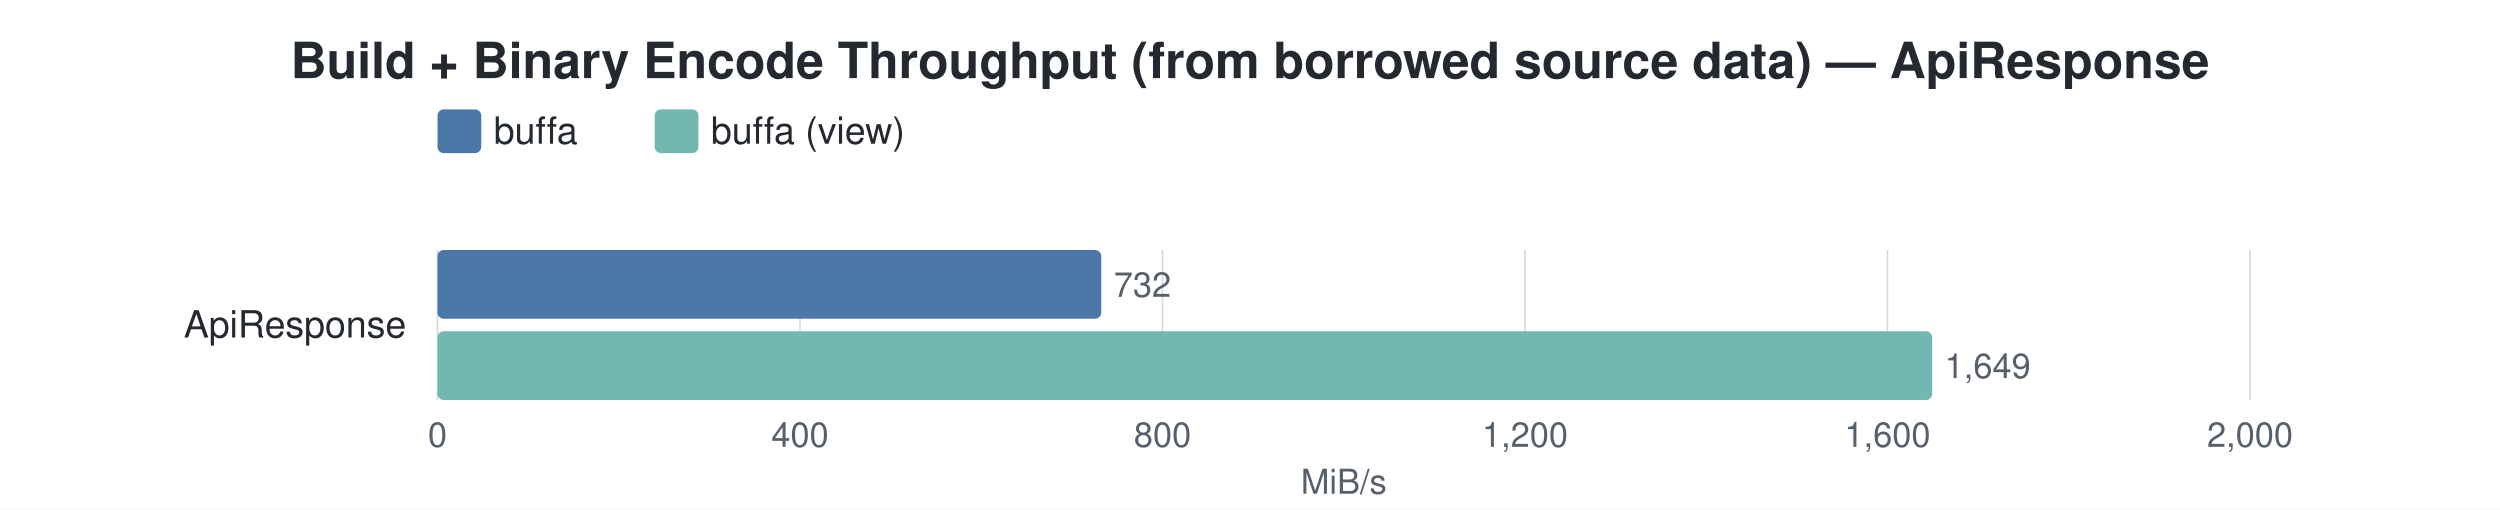
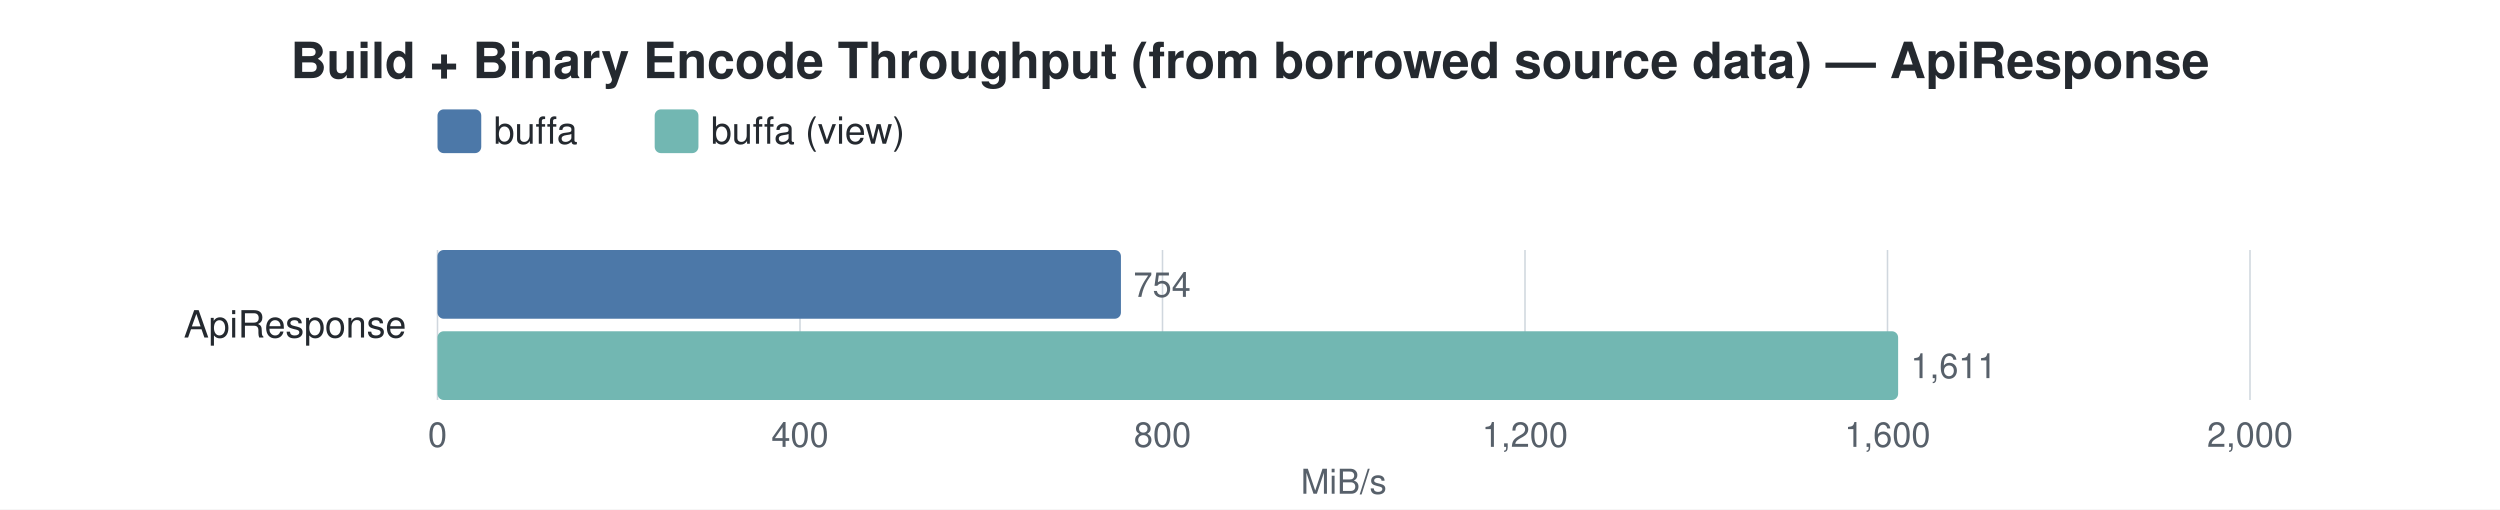
<svg xmlns="http://www.w3.org/2000/svg" width="800" height="163" viewBox="0 0 800 163">
  <style>
    text { font-family: -apple-system, BlinkMacSystemFont, "Segoe UI", Helvetica, Arial, sans-serif; }
    .title { font-size: 16px; font-weight: 600; fill: #24292f; }
    .label { font-size: 12px; fill: #24292f; }
    .value { font-size: 11px; fill: #57606a; }
    .axis-label { font-size: 11px; fill: #57606a; }
    .legend-text { font-size: 12px; fill: #24292f; }
    .grid { stroke: #d0d7de; stroke-width: 0.5; }
  </style>
  <rect width="100%" height="100%" fill="white" />
  <text x="400.0" y="25" text-anchor="middle" class="title">Build + Binary Encode Throughput (from borrowed source data) — ApiResponse</text>
  <rect x="140" y="35" width="14" height="14" rx="2" fill="#4C78A8" />
  <text x="158" y="46" class="legend-text">buffa</text>
  <rect x="209.5" y="35" width="14" height="14" rx="2" fill="#72B7B2" />
  <text x="227.5" y="46" class="legend-text">buffa (view)</text>
  <line x1="140.0" y1="80" x2="140.0" y2="128" class="grid" />
  <text x="140.0" y="143" text-anchor="middle" class="axis-label">0</text>
  <line x1="256.0" y1="80" x2="256.0" y2="128" class="grid" />
  <text x="256.0" y="143" text-anchor="middle" class="axis-label">400</text>
  <line x1="372.0" y1="80" x2="372.0" y2="128" class="grid" />
  <text x="372.0" y="143" text-anchor="middle" class="axis-label">800</text>
  <line x1="488.0" y1="80" x2="488.0" y2="128" class="grid" />
  <text x="488.0" y="143" text-anchor="middle" class="axis-label">1,200</text>
  <line x1="604.0" y1="80" x2="604.0" y2="128" class="grid" />
  <text x="604.0" y="143" text-anchor="middle" class="axis-label">1,600</text>
  <line x1="720.0" y1="80" x2="720.0" y2="128" class="grid" />
  <text x="720.0" y="143" text-anchor="middle" class="axis-label">2,000</text>
  <text x="430.0" y="158" text-anchor="middle" class="axis-label">MiB/s</text>
  <text x="130" y="108.0" text-anchor="end" class="label">ApiResponse</text>
-   <rect x="140" y="80.0" width="212.4" height="22" rx="2" fill="#4C78A8" />
-   <text x="356.4" y="95.0" class="value">732</text>
-   <rect x="140" y="106.0" width="478.3" height="22" rx="2" fill="#72B7B2" />
-   <text x="622.3" y="121.0" class="value">1,649</text>
+   <rect x="140" y="80.0" width="218.7" height="22" rx="2" fill="#4C78A8" />
+   <text x="362.7" y="95.0" class="value">754</text>
+   <rect x="140" y="106.0" width="467.4" height="22" rx="2" fill="#72B7B2" />
+   <text x="611.4" y="121.0" class="value">1,611</text>
</svg>
